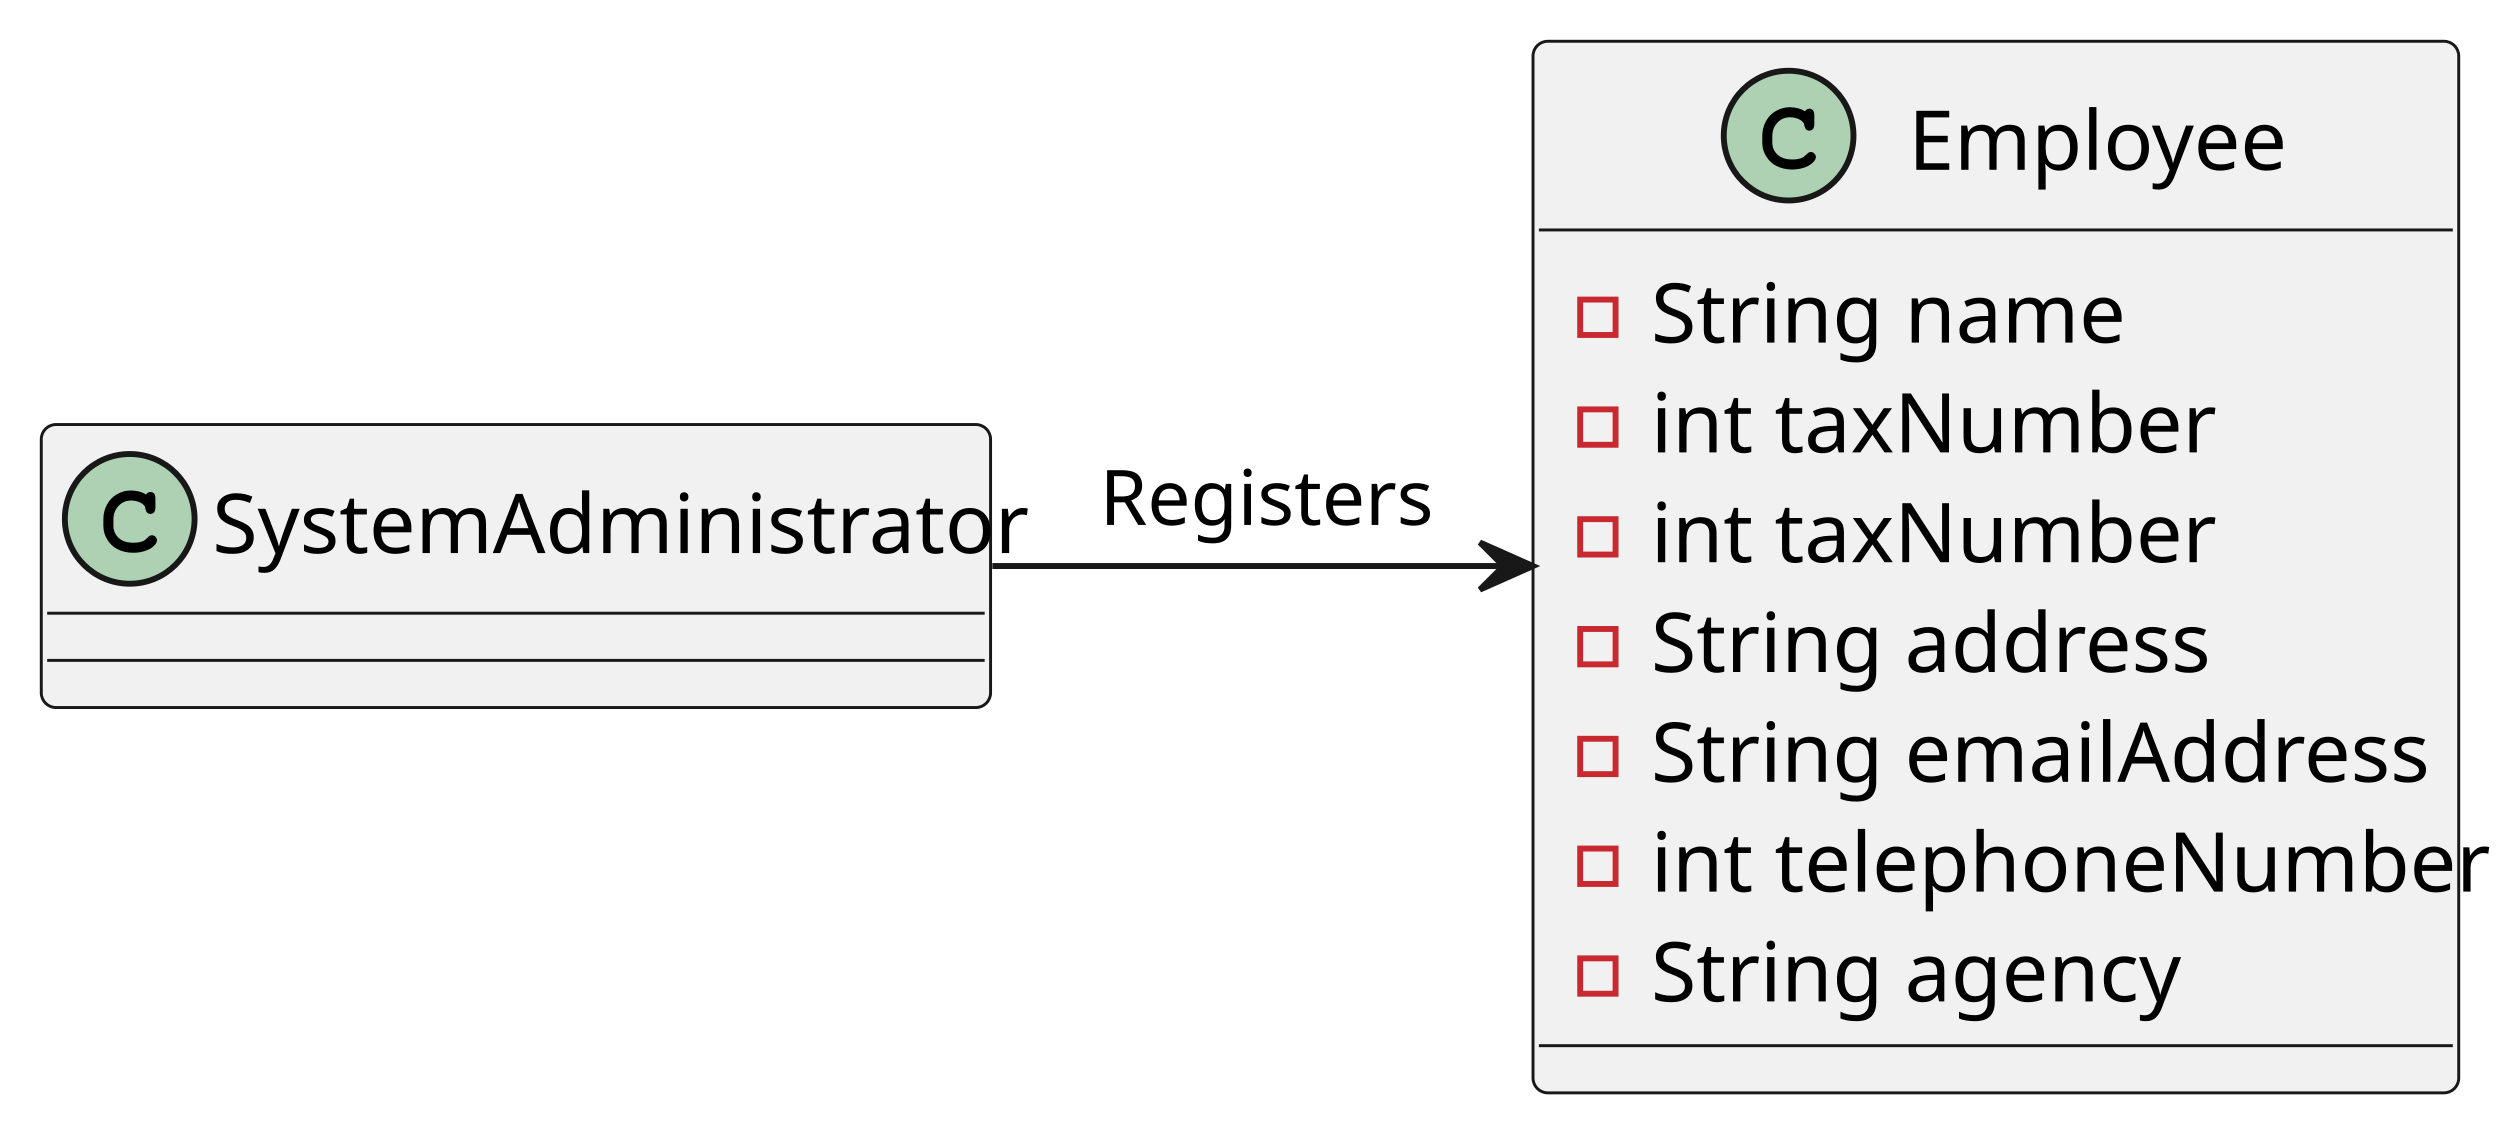
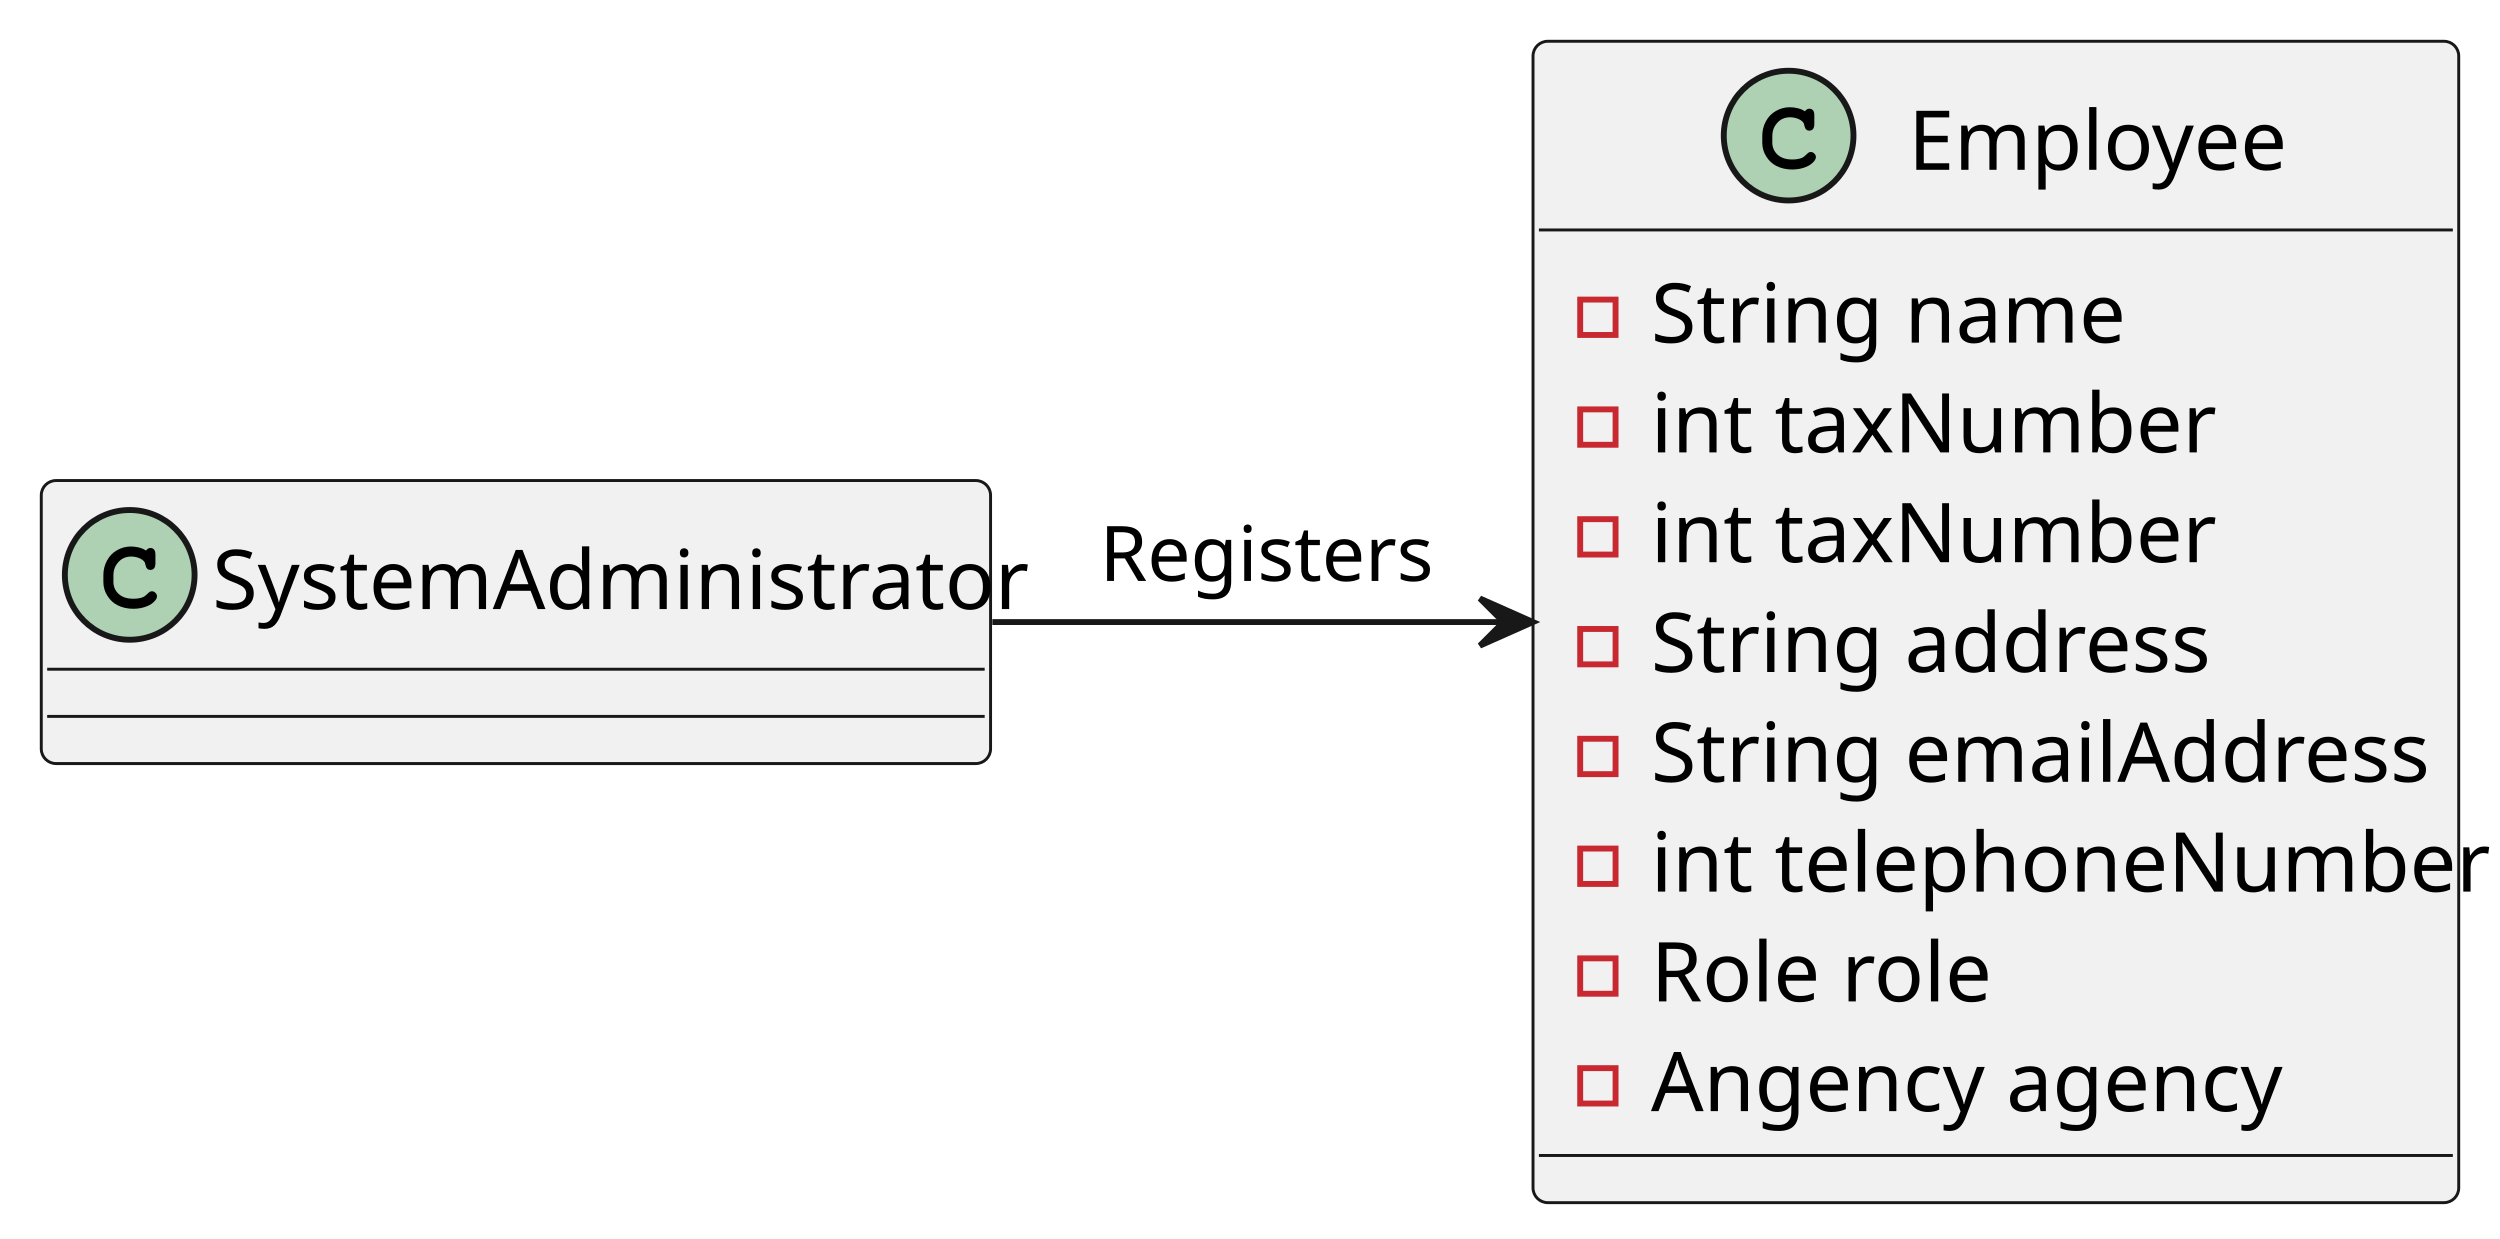
- <svg xmlns="http://www.w3.org/2000/svg" contentStyleType="text/css" height="192px" preserveAspectRatio="none" style="width:424px;height:192px;background:#FFFFFF;" version="1.1" viewBox="0 0 424 192" width="424px" zoomAndPan="magnify">
+ <svg xmlns="http://www.w3.org/2000/svg" contentStyleType="text/css" height="210px" preserveAspectRatio="none" style="width:424px;height:210px;background:#FFFFFF;" version="1.1" viewBox="0 0 424 210" width="424px" zoomAndPan="magnify">
  <defs />
  <g>
    <g id="elem_SystemAdministrator">
-       <rect codeLine="2" fill="#F1F1F1" height="48" id="SystemAdministrator" rx="2.5" ry="2.5" style="stroke:#181818;stroke-width:0.5;" width="161" x="7" y="72" />
-       <ellipse cx="22" cy="88" fill="#ADD1B2" rx="11" ry="11" style="stroke:#181818;stroke-width:1.0;" />
-       <path d="M24.766,83.875 Q24.922,83.656 25.109,83.547 Q25.297,83.438 25.516,83.438 Q25.891,83.438 26.125,83.703 Q26.359,83.953 26.359,84.562 L26.359,86.016 Q26.359,86.625 26.125,86.891 Q25.891,87.156 25.516,87.156 Q25.172,87.156 24.969,86.953 Q24.766,86.766 24.656,86.25 Q24.609,85.891 24.422,85.703 Q24.094,85.328 23.484,85.109 Q22.875,84.891 22.25,84.891 Q21.484,84.891 20.844,85.219 Q20.219,85.547 19.719,86.297 Q19.234,87.047 19.234,88.078 L19.234,89.172 Q19.234,90.406 20.125,91.234 Q21.016,92.047 22.609,92.047 Q23.547,92.047 24.203,91.797 Q24.594,91.641 25.016,91.203 Q25.281,90.938 25.422,90.859 Q25.578,90.781 25.781,90.781 Q26.109,90.781 26.359,91.047 Q26.625,91.297 26.625,91.641 Q26.625,91.984 26.281,92.391 Q25.781,92.969 24.984,93.297 Q23.906,93.75 22.609,93.75 Q21.094,93.75 19.891,93.125 Q18.906,92.625 18.219,91.562 Q17.531,90.484 17.531,89.203 L17.531,88.047 Q17.531,86.719 18.141,85.578 Q18.766,84.422 19.859,83.812 Q20.953,83.188 22.188,83.188 Q22.922,83.188 23.562,83.359 Q24.219,83.516 24.766,83.875 Z " fill="#000000" />
-       <text fill="#000000" font-family="sans-serif" font-size="14" lengthAdjust="spacing" textLength="129" x="36" y="93.797">SystemAdministrator</text>
-       <line style="stroke:#181818;stroke-width:0.5;" x1="8" x2="167" y1="104" y2="104" />
-       <line style="stroke:#181818;stroke-width:0.5;" x1="8" x2="167" y1="112" y2="112" />
+       <rect codeLine="2" fill="#F1F1F1" height="48" id="SystemAdministrator" rx="2.5" ry="2.5" style="stroke:#181818;stroke-width:0.5;" width="161" x="7" y="81.5" />
+       <ellipse cx="22" cy="97.5" fill="#ADD1B2" rx="11" ry="11" style="stroke:#181818;stroke-width:1.0;" />
+       <path d="M24.766,93.375 Q24.922,93.156 25.109,93.047 Q25.297,92.938 25.516,92.938 Q25.891,92.938 26.125,93.203 Q26.359,93.453 26.359,94.062 L26.359,95.516 Q26.359,96.125 26.125,96.391 Q25.891,96.656 25.516,96.656 Q25.172,96.656 24.969,96.453 Q24.766,96.266 24.656,95.75 Q24.609,95.391 24.422,95.203 Q24.094,94.828 23.484,94.609 Q22.875,94.391 22.25,94.391 Q21.484,94.391 20.844,94.719 Q20.219,95.047 19.719,95.797 Q19.234,96.547 19.234,97.578 L19.234,98.672 Q19.234,99.906 20.125,100.734 Q21.016,101.547 22.609,101.547 Q23.547,101.547 24.203,101.297 Q24.594,101.141 25.016,100.703 Q25.281,100.438 25.422,100.359 Q25.578,100.281 25.781,100.281 Q26.109,100.281 26.359,100.547 Q26.625,100.797 26.625,101.141 Q26.625,101.484 26.281,101.891 Q25.781,102.469 24.984,102.797 Q23.906,103.25 22.609,103.25 Q21.094,103.25 19.891,102.625 Q18.906,102.125 18.219,101.062 Q17.531,99.984 17.531,98.703 L17.531,97.547 Q17.531,96.219 18.141,95.078 Q18.766,93.922 19.859,93.312 Q20.953,92.688 22.188,92.688 Q22.922,92.688 23.562,92.859 Q24.219,93.016 24.766,93.375 Z " fill="#000000" />
+       <text fill="#000000" font-family="sans-serif" font-size="14" lengthAdjust="spacing" textLength="129" x="36" y="103.297">SystemAdministrator</text>
+       <line style="stroke:#181818;stroke-width:0.5;" x1="8" x2="167" y1="113.5" y2="113.5" />
+       <line style="stroke:#181818;stroke-width:0.5;" x1="8" x2="167" y1="121.5" y2="121.5" />
    </g>
    <g id="elem_Employee">
-       <rect codeLine="5" fill="#F1F1F1" height="178.348" id="Employee" rx="2.5" ry="2.5" style="stroke:#181818;stroke-width:0.5;" width="157" x="260" y="7" />
+       <rect codeLine="5" fill="#F1F1F1" height="196.969" id="Employee" rx="2.5" ry="2.5" style="stroke:#181818;stroke-width:0.5;" width="157" x="260" y="7" />
      <ellipse cx="303.35" cy="23" fill="#ADD1B2" rx="11" ry="11" style="stroke:#181818;stroke-width:1.0;" />
      <path d="M306.116,18.875 Q306.272,18.656 306.459,18.547 Q306.647,18.438 306.866,18.438 Q307.241,18.438 307.475,18.703 Q307.709,18.953 307.709,19.562 L307.709,21.016 Q307.709,21.625 307.475,21.891 Q307.241,22.156 306.866,22.156 Q306.522,22.156 306.319,21.953 Q306.116,21.766 306.006,21.25 Q305.959,20.891 305.772,20.703 Q305.444,20.328 304.834,20.109 Q304.225,19.891 303.6,19.891 Q302.834,19.891 302.194,20.219 Q301.569,20.547 301.069,21.297 Q300.584,22.047 300.584,23.078 L300.584,24.172 Q300.584,25.406 301.475,26.234 Q302.366,27.047 303.959,27.047 Q304.897,27.047 305.553,26.797 Q305.944,26.641 306.366,26.203 Q306.631,25.938 306.772,25.859 Q306.928,25.781 307.131,25.781 Q307.459,25.781 307.709,26.047 Q307.975,26.297 307.975,26.641 Q307.975,26.984 307.631,27.391 Q307.131,27.969 306.334,28.297 Q305.256,28.75 303.959,28.75 Q302.444,28.75 301.241,28.125 Q300.256,27.625 299.569,26.562 Q298.881,25.484 298.881,24.203 L298.881,23.047 Q298.881,21.719 299.491,20.578 Q300.116,19.422 301.209,18.812 Q302.303,18.188 303.538,18.188 Q304.272,18.188 304.913,18.359 Q305.569,18.516 306.116,18.875 Z " fill="#000000" />
      <text fill="#000000" font-family="sans-serif" font-size="14" lengthAdjust="spacing" textLength="62" x="323.65" y="28.797">Employee</text>
      <line style="stroke:#181818;stroke-width:0.5;" x1="261" x2="416" y1="39" y2="39" />
      <rect fill="none" height="6" style="stroke:#C82930;stroke-width:1.0;" width="6" x="268" y="50.81" />
      <text fill="#000000" font-family="sans-serif" font-size="14" lengthAdjust="spacing" textLength="76" x="280" y="58.107">String name</text>
      <rect fill="none" height="6" style="stroke:#C82930;stroke-width:1.0;" width="6" x="268" y="69.432" />
      <text fill="#000000" font-family="sans-serif" font-size="14" lengthAdjust="spacing" textLength="86" x="280" y="76.728">int taxNumber</text>
      <rect fill="none" height="6" style="stroke:#C82930;stroke-width:1.0;" width="6" x="268" y="88.053" />
      <text fill="#000000" font-family="sans-serif" font-size="14" lengthAdjust="spacing" textLength="86" x="280" y="95.35">int taxNumber</text>
      <rect fill="none" height="6" style="stroke:#C82930;stroke-width:1.0;" width="6" x="268" y="106.674" />
      <text fill="#000000" font-family="sans-serif" font-size="14" lengthAdjust="spacing" textLength="92" x="280" y="113.971">String address</text>
      <rect fill="none" height="6" style="stroke:#C82930;stroke-width:1.0;" width="6" x="268" y="125.295" />
      <text fill="#000000" font-family="sans-serif" font-size="14" lengthAdjust="spacing" textLength="126" x="280" y="132.592">String emailAddress</text>
      <rect fill="none" height="6" style="stroke:#C82930;stroke-width:1.0;" width="6" x="268" y="143.916" />
      <text fill="#000000" font-family="sans-serif" font-size="14" lengthAdjust="spacing" textLength="131" x="280" y="151.213">int telephoneNumber</text>
      <rect fill="none" height="6" style="stroke:#C82930;stroke-width:1.0;" width="6" x="268" y="162.537" />
-       <text fill="#000000" font-family="sans-serif" font-size="14" lengthAdjust="spacing" textLength="87" x="280" y="169.834">String agency</text>
-       <line style="stroke:#181818;stroke-width:0.5;" x1="261" x2="416" y1="177.348" y2="177.348" />
+       <text fill="#000000" font-family="sans-serif" font-size="14" lengthAdjust="spacing" textLength="57" x="280" y="169.834">Role role</text>
+       <rect fill="none" height="6" style="stroke:#C82930;stroke-width:1.0;" width="6" x="268" y="181.158" />
+       <text fill="#000000" font-family="sans-serif" font-size="14" lengthAdjust="spacing" textLength="105" x="280" y="188.455">Angency agency</text>
+       <line style="stroke:#181818;stroke-width:0.5;" x1="261" x2="416" y1="195.969" y2="195.969" />
    </g>
    <g id="link_SystemAdministrator_Employee">
-       <path codeLine="15" d="M168.3,96 C195.96,96 226.95,96 254.83,96 " fill="none" id="SystemAdministrator-to-Employee" style="stroke:#181818;stroke-width:1.0;" />
-       <polygon fill="#181818" points="259.99,96,250.99,92,254.99,96,250.99,100,259.99,96" style="stroke:#181818;stroke-width:1.0;" />
-       <text fill="#000000" font-family="sans-serif" font-size="13" lengthAdjust="spacing" textLength="55" x="186.5" y="89.028">Registers</text>
+       <path codeLine="16" d="M168.3,105.5 C195.96,105.5 226.95,105.5 254.83,105.5 " fill="none" id="SystemAdministrator-to-Employee" style="stroke:#181818;stroke-width:1.0;" />
+       <polygon fill="#181818" points="259.99,105.5,250.99,101.5,254.99,105.5,250.99,109.5,259.99,105.5" style="stroke:#181818;stroke-width:1.0;" />
+       <text fill="#000000" font-family="sans-serif" font-size="13" lengthAdjust="spacing" textLength="55" x="186.5" y="98.528">Registers</text>
    </g>
  </g>
</svg>
